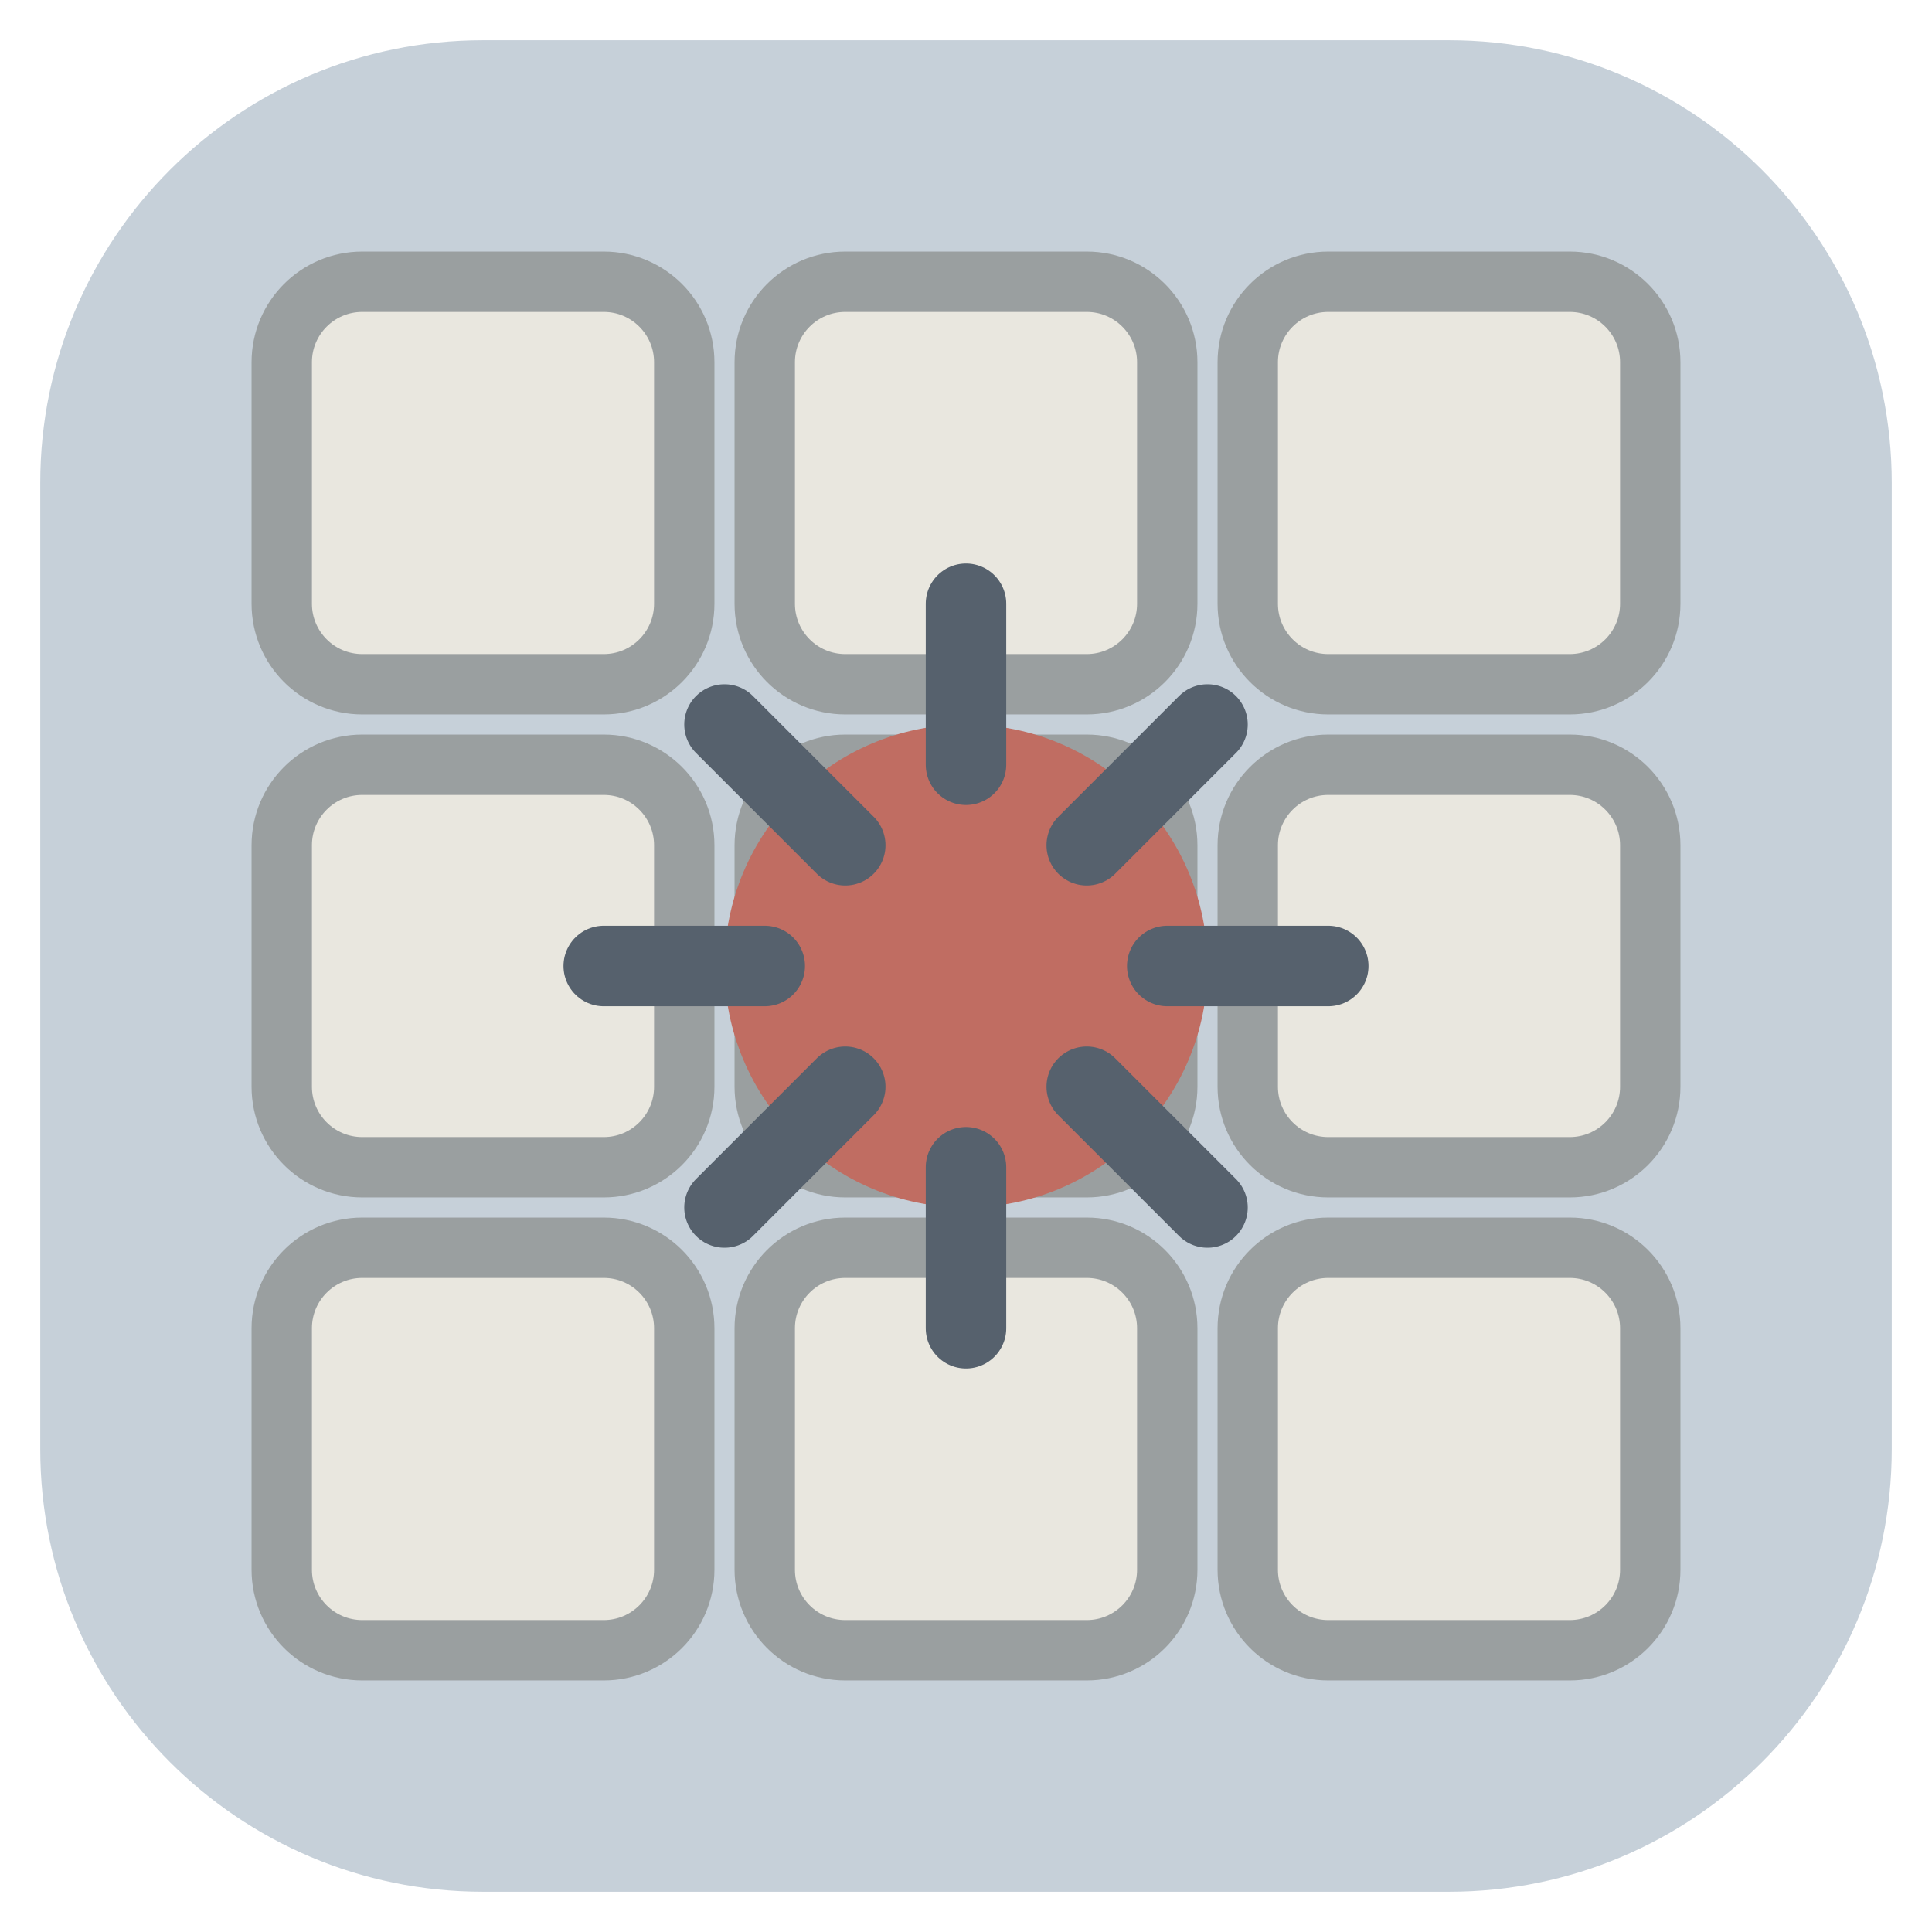
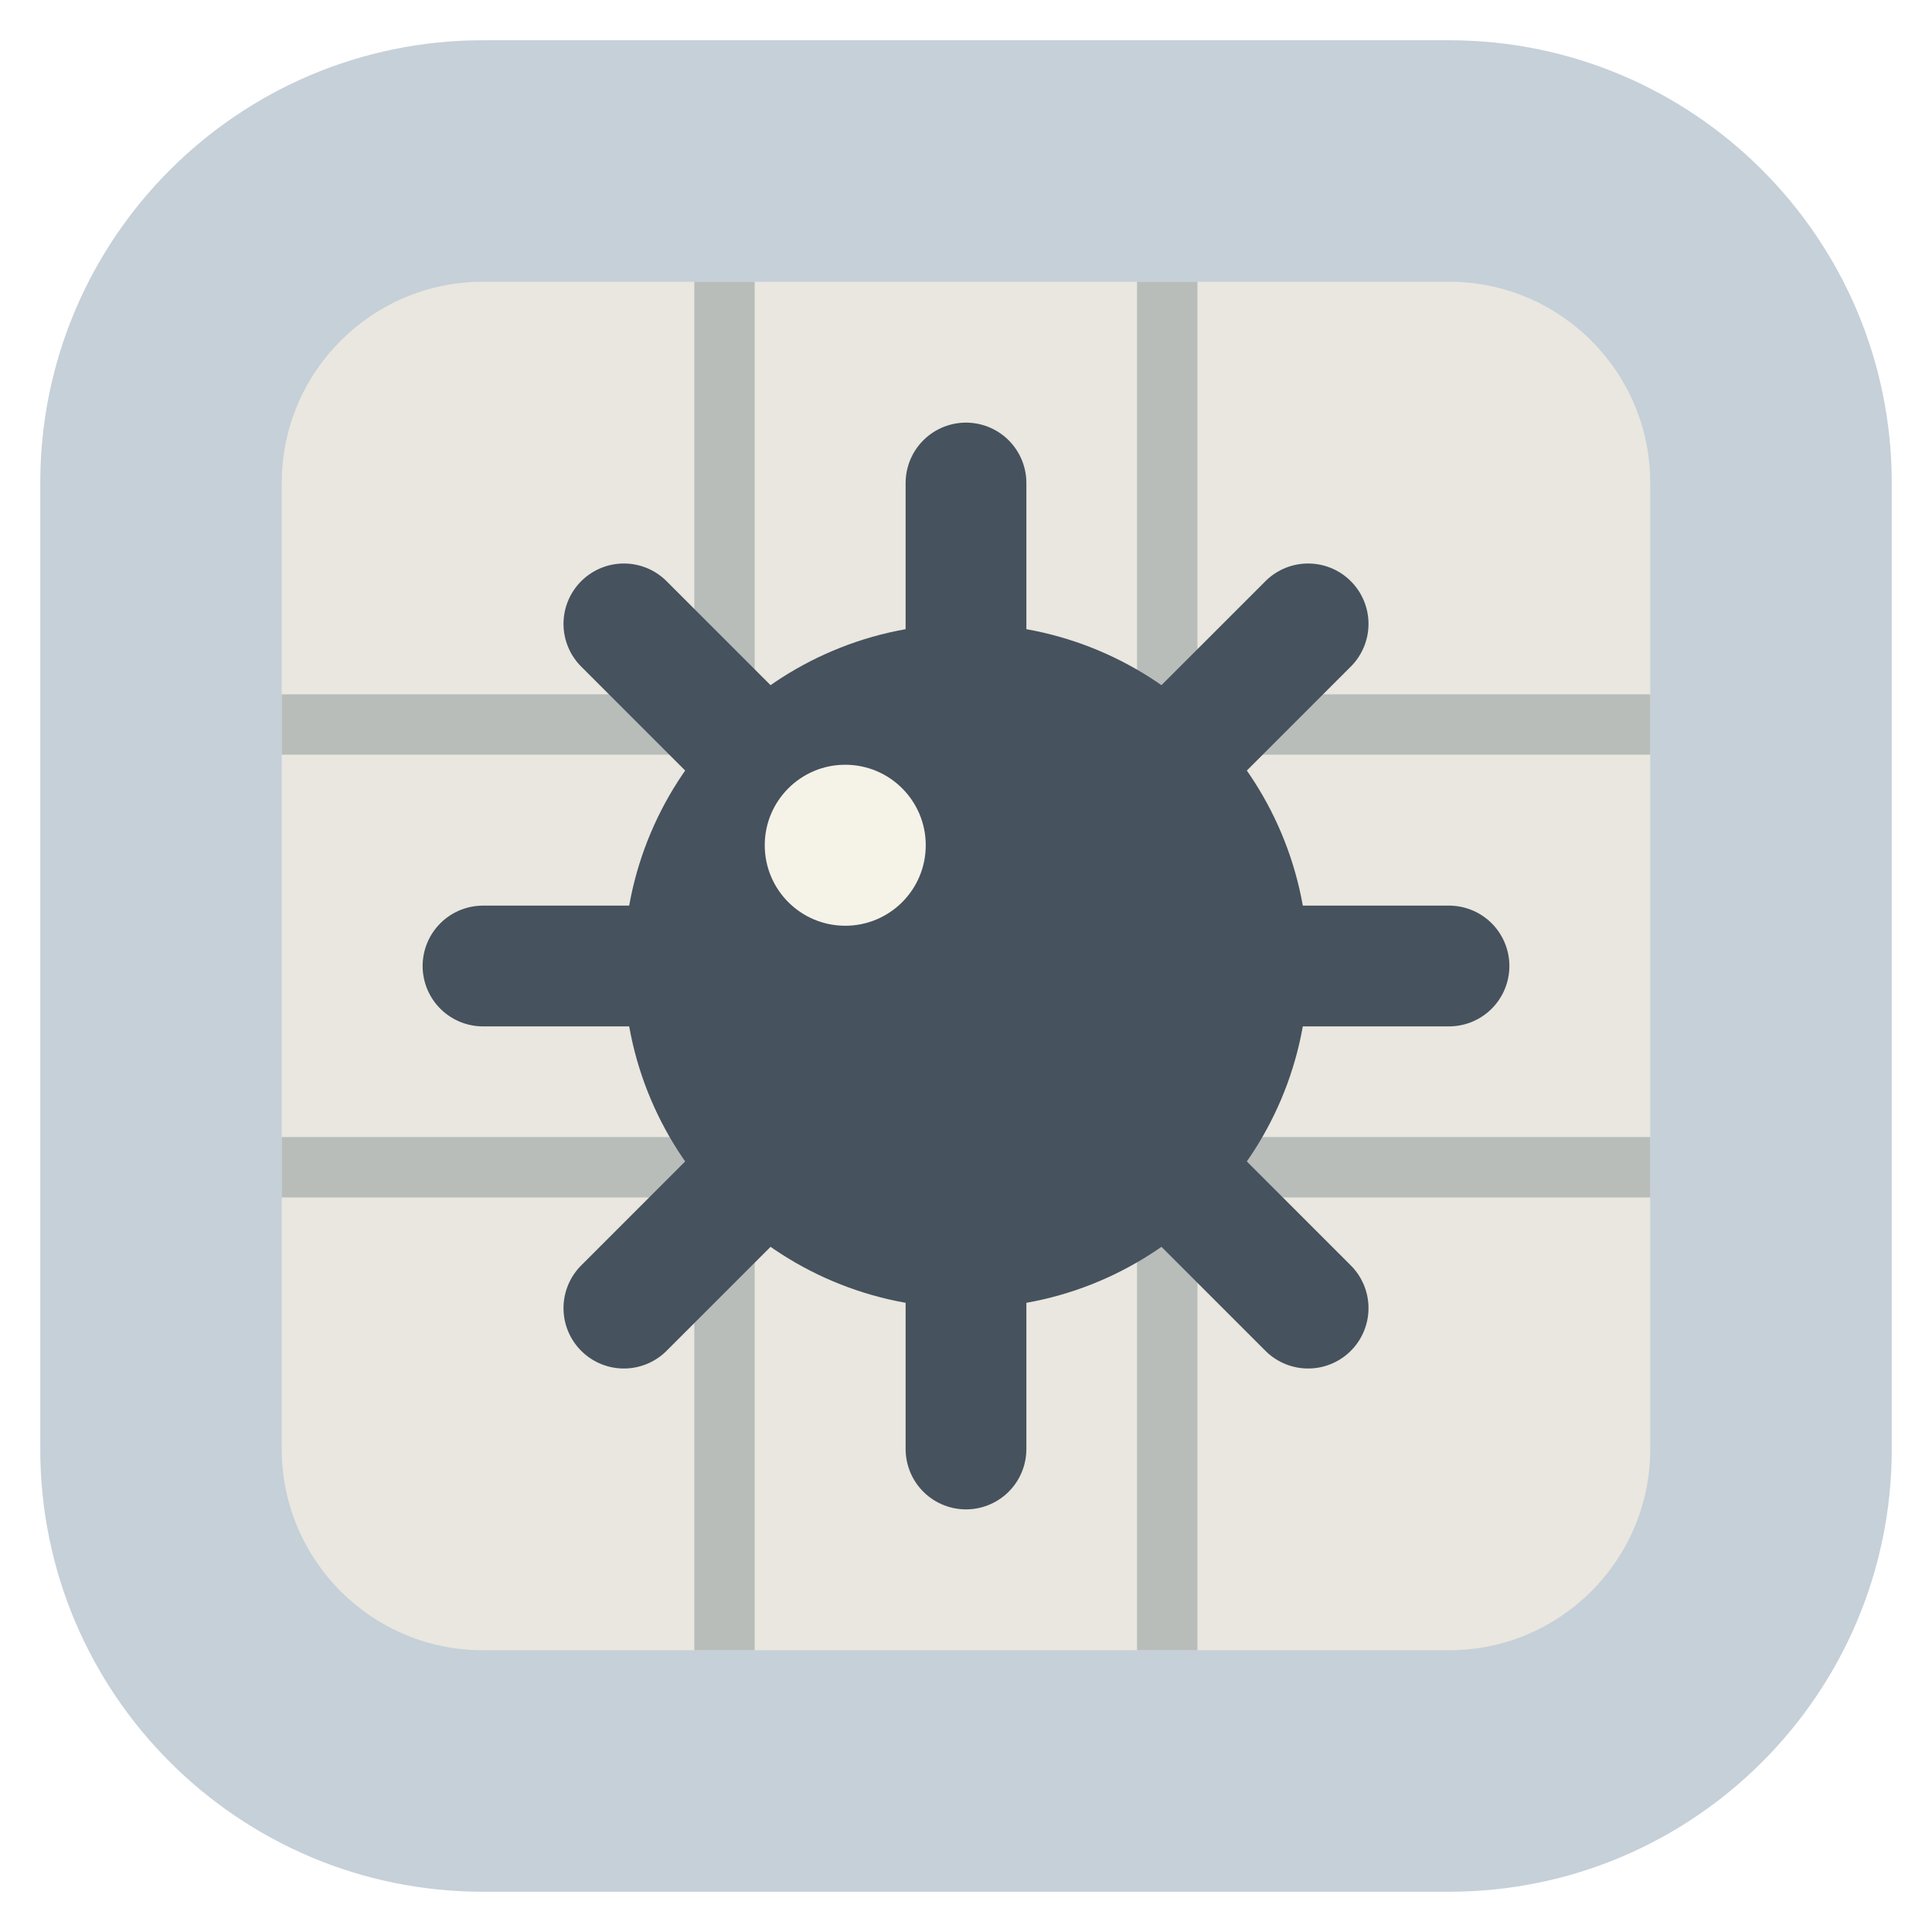
- <svg xmlns="http://www.w3.org/2000/svg" viewBox="0 0 48 48" fill="none">
+ <svg xmlns="http://www.w3.org/2000/svg" viewBox="0 0 48 48">
  <rect x="1" y="1" width="46" height="46" rx="11" fill="#c6d0d9" />
-   <g fill="#e9e7df" stroke="#9a9fa0" stroke-width="1.5">
-     <rect x="7" y="7" width="10" height="10" rx="2" />
-     <rect x="19" y="7" width="10" height="10" rx="2" />
-     <rect x="31" y="7" width="10" height="10" rx="2" />
-     <rect x="7" y="19" width="10" height="10" rx="2" />
-     <rect x="19" y="19" width="10" height="10" rx="2" />
-     <rect x="31" y="19" width="10" height="10" rx="2" />
-     <rect x="7" y="31" width="10" height="10" rx="2" />
-     <rect x="19" y="31" width="10" height="10" rx="2" />
-     <rect x="31" y="31" width="10" height="10" rx="2" />
-   </g>
-   <circle cx="24" cy="24" r="6" fill="#c06d62" />
-   <path d="M24 15v4m0 10v4m-9-9h4m10 0h4m-15-6 3 3m6 6 3 3m0-12-3 3m-6 6-3 3" stroke="#56616d" stroke-linecap="round" stroke-width="2" />
+   <rect x="7" y="7" width="34" height="34" rx="5" fill="#e9e7df" />
+   <path d="M7 18h34M7 29h34M18 7v34M29 7v34" stroke="#b8bdba" stroke-width="1.5" />
+   <path d="M24 12v4m0 16v4M12 24h4m16 0h4m-20.5-8.5 3 3m11 11 3 3m0-17-3 3m-11 11-3 3" stroke="#46525d" stroke-width="3" stroke-linecap="round" />
+   <circle cx="24" cy="24" r="8.5" fill="#46525d" />
+   <circle cx="21" cy="21" r="2" fill="#f5f2e8" />
</svg>
